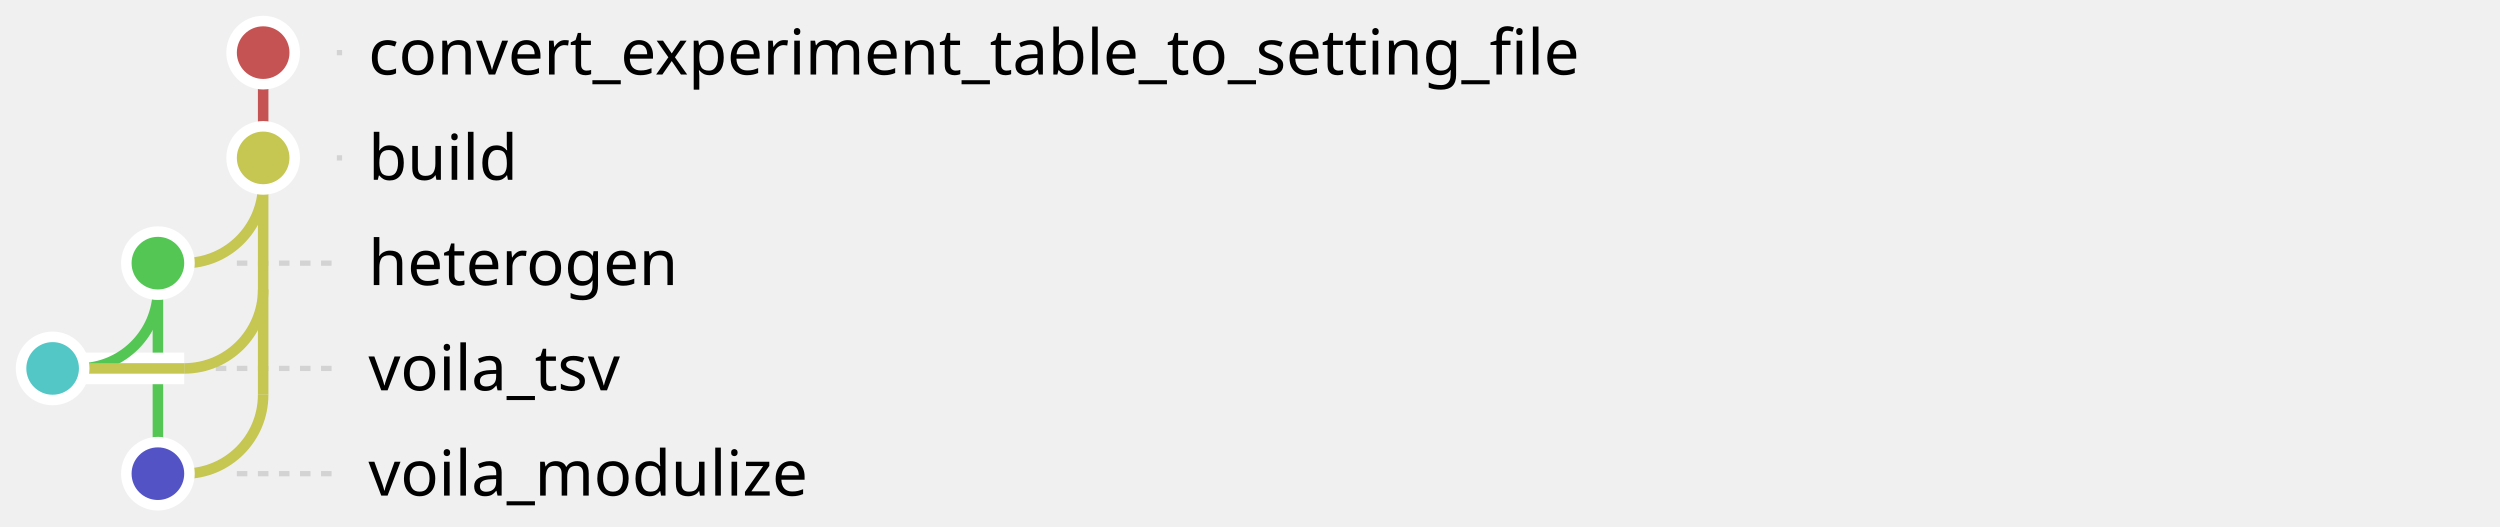
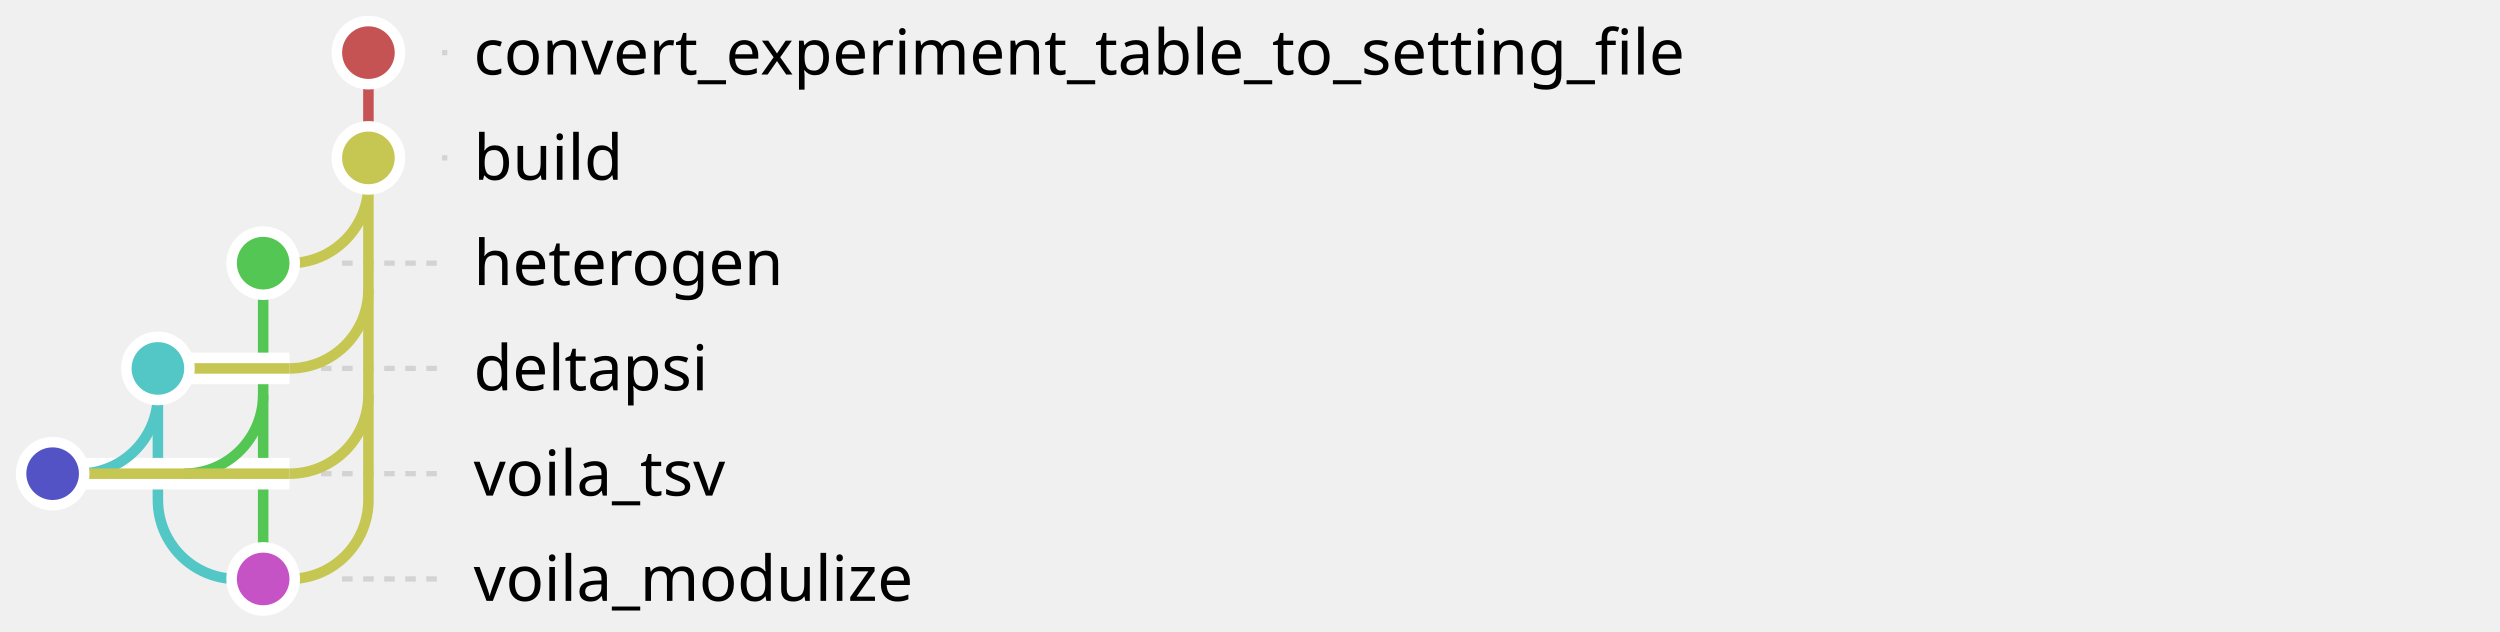
- <svg xmlns="http://www.w3.org/2000/svg" baseProfile="full" height="100%" version="1.1" viewBox="25.0,5.0,475.0,100.0" width="100%">
+ <svg xmlns="http://www.w3.org/2000/svg" baseProfile="full" height="100%" version="1.1" viewBox="25.0,5.0,475.0,120.0" width="100%">
  <defs />
  <g>
-     <line stroke="lightgrey" stroke-dasharray="2" x1="90.0" x2="89.0" y1="15.0" y2="15.0" />
-     <line stroke="lightgrey" stroke-dasharray="2" x1="90.0" x2="89.0" y1="35.0" y2="35.0" />
-     <line stroke="lightgrey" stroke-dasharray="2" x1="70.0" x2="89.0" y1="55.0" y2="55.0" />
-     <line stroke="lightgrey" stroke-dasharray="2" x1="50.0" x2="89.0" y1="75.0" y2="75.0" />
-     <line stroke="lightgrey" stroke-dasharray="2" x1="70.0" x2="89.0" y1="95.0" y2="95.0" />
+     <line stroke="lightgrey" stroke-dasharray="2" x1="110.0" x2="109.0" y1="15.0" y2="15.0" />
+     <line stroke="lightgrey" stroke-dasharray="2" x1="110.0" x2="109.0" y1="35.0" y2="35.0" />
+     <line stroke="lightgrey" stroke-dasharray="2" x1="90.0" x2="109.0" y1="55.0" y2="55.0" />
+     <line stroke="lightgrey" stroke-dasharray="2" x1="70.0" x2="109.0" y1="75.0" y2="75.0" />
+     <line stroke="lightgrey" stroke-dasharray="2" x1="50.0" x2="109.0" y1="95.0" y2="95.0" />
+     <line stroke="lightgrey" stroke-dasharray="2" x1="90.0" x2="109.0" y1="115.0" y2="115.0" />
  </g>
  <g>
-     <line stroke="#c65353" stroke-width="2.0" x1="75.0" x2="75.0" y1="15.0" y2="35.0" />
-     <line stroke="#53c653" stroke-width="2.0" x1="55.0" x2="55.0" y1="55.0" y2="95.0" />
-     <line stroke="#c6c653" stroke-width="2.0" x1="75.0" x2="75.0" y1="35.0" y2="80.0" />
+     <line stroke="#c65353" stroke-width="2.0" x1="95.0" x2="95.0" y1="15.0" y2="35.0" />
+     <line stroke="#53c6c6" stroke-width="2.0" x1="55.0" x2="55.0" y1="75.0" y2="100.0" />
+     <line stroke="#53c653" stroke-width="2.0" x1="75.0" x2="75.0" y1="55.0" y2="115.0" />
+     <line stroke="#c6c653" stroke-width="2.0" x1="95.0" x2="95.0" y1="35.0" y2="100.0" />
  </g>
  <g>
-     <line stroke="white" stroke-width="6.0" x1="55.0" x2="60.0" y1="55.0" y2="55.0" />
-     <line stroke="white" stroke-width="6.0" x1="35.0" x2="60.0" y1="75.0" y2="75.0" />
-     <line stroke="white" stroke-width="6.0" x1="55.0" x2="60.0" y1="95.0" y2="95.0" />
+     <line stroke="white" stroke-width="6.0" x1="75.0" x2="80.0" y1="55.0" y2="55.0" />
+     <line stroke="white" stroke-width="6.0" x1="55.0" x2="80.0" y1="75.0" y2="75.0" />
+     <line stroke="white" stroke-width="6.0" x1="35.0" x2="80.0" y1="95.0" y2="95.0" />
+     <line stroke="white" stroke-width="6.0" x1="70.0" x2="75.0" y1="115.0" y2="115.0" />
+     <line stroke="white" stroke-width="6.0" x1="75.0" x2="80.0" y1="115.0" y2="115.0" />
  </g>
  <g>
-     <path d="M 75.0,40.0 a15.0,15.0 0 0,1 -15.0,15.0" fill="none" stroke="#c6c653" stroke-width="2.0" />
-     <line stroke="#c6c653" stroke-width="2.0" x1="55.0" x2="60.0" y1="55.0" y2="55.0" />
-     <path d="M 55.0,60.0 a15.0,15.0 0 0,1 -15.0,15.0" fill="none" stroke="#53c653" stroke-width="2.0" />
-     <path d="M 75.0,60.0 a15.0,15.0 0 0,1 -15.0,15.0" fill="none" stroke="#c6c653" stroke-width="2.0" />
-     <line stroke="#c6c653" stroke-width="2.0" x1="35.0" x2="60.0" y1="75.0" y2="75.0" />
-     <path d="M 75.0,80.0 a15.0,15.0 0 0,1 -15.0,15.0" fill="none" stroke="#c6c653" stroke-width="2.0" />
-     <line stroke="#c6c653" stroke-width="2.0" x1="55.0" x2="60.0" y1="95.0" y2="95.0" />
+     <path d="M 95.0,40.0 a15.0,15.0 0 0,1 -15.0,15.0" fill="none" stroke="#c6c653" stroke-width="2.0" />
+     <line stroke="#c6c653" stroke-width="2.0" x1="75.0" x2="80.0" y1="55.0" y2="55.0" />
+     <path d="M 95.0,60.0 a15.0,15.0 0 0,1 -15.0,15.0" fill="none" stroke="#c6c653" stroke-width="2.0" />
+     <line stroke="#c6c653" stroke-width="2.0" x1="55.0" x2="80.0" y1="75.0" y2="75.0" />
+     <path d="M 55.0,80.0 a15.0,15.0 0 0,1 -15.0,15.0" fill="none" stroke="#53c6c6" stroke-width="2.0" />
+     <path d="M 75.0,80.0 a15.0,15.0 0 0,1 -15.0,15.0" fill="none" stroke="#53c653" stroke-width="2.0" />
+     <path d="M 95.0,80.0 a15.0,15.0 0 0,1 -15.0,15.0" fill="none" stroke="#c6c653" stroke-width="2.0" />
+     <line stroke="#c6c653" stroke-width="2.0" x1="35.0" x2="80.0" y1="95.0" y2="95.0" />
+     <path d="M 55.0,100.0 a15.0,15.0 0 0,0 15.0,15.0" fill="none" stroke="#53c6c6" stroke-width="2.0" />
+     <line stroke="#53c6c6" stroke-width="2.0" x1="70.0" x2="75.0" y1="115.0" y2="115.0" />
+     <path d="M 95.0,100.0 a15.0,15.0 0 0,1 -15.0,15.0" fill="none" stroke="#c6c653" stroke-width="2.0" />
+     <line stroke="#c6c653" stroke-width="2.0" x1="75.0" x2="80.0" y1="115.0" y2="115.0" />
  </g>
  <g>
-     <circle cx="75.0" cy="15.0" fill="#c65353" id="Nconvert_experiment_table_to_setting_file" r="6.0" stroke="white" stroke-width="2.0" />
-     <text dominant-baseline="middle" font-family="sans-serif" font-size="inherit" x="95.0" y="15.0">convert_experiment_table_to_setting_file</text>
-     <circle cx="75.0" cy="35.0" fill="#c6c653" id="Nbuild" r="6.0" stroke="white" stroke-width="2.0" />
-     <text dominant-baseline="middle" font-family="sans-serif" font-size="inherit" x="95.0" y="35.0">build</text>
-     <circle cx="55.0" cy="55.0" fill="#53c653" id="Nheterogen" r="6.0" stroke="white" stroke-width="2.0" />
-     <text dominant-baseline="middle" font-family="sans-serif" font-size="inherit" x="95.0" y="55.0">heterogen</text>
-     <circle cx="35.0" cy="75.0" fill="#53c6c6" id="Nvoila_tsv" r="6.0" stroke="white" stroke-width="2.0" />
-     <text dominant-baseline="middle" font-family="sans-serif" font-size="inherit" x="95.0" y="75.0">voila_tsv</text>
-     <circle cx="55.0" cy="95.0" fill="#5353c6" id="Nvoila_modulize" r="6.0" stroke="white" stroke-width="2.0" />
-     <text dominant-baseline="middle" font-family="sans-serif" font-size="inherit" x="95.0" y="95.0">voila_modulize</text>
+     <circle cx="95.0" cy="15.0" fill="#c65353" id="Nconvert_experiment_table_to_setting_file" r="6.0" stroke="white" stroke-width="2.0" />
+     <text dominant-baseline="middle" font-family="sans-serif" font-size="inherit" x="115.0" y="15.0">convert_experiment_table_to_setting_file</text>
+     <circle cx="95.0" cy="35.0" fill="#c6c653" id="Nbuild" r="6.0" stroke="white" stroke-width="2.0" />
+     <text dominant-baseline="middle" font-family="sans-serif" font-size="inherit" x="115.0" y="35.0">build</text>
+     <circle cx="75.0" cy="55.0" fill="#53c653" id="Nheterogen" r="6.0" stroke="white" stroke-width="2.0" />
+     <text dominant-baseline="middle" font-family="sans-serif" font-size="inherit" x="115.0" y="55.0">heterogen</text>
+     <circle cx="55.0" cy="75.0" fill="#53c6c6" id="Ndeltapsi" r="6.0" stroke="white" stroke-width="2.0" />
+     <text dominant-baseline="middle" font-family="sans-serif" font-size="inherit" x="115.0" y="75.0">deltapsi</text>
+     <circle cx="35.0" cy="95.0" fill="#5353c6" id="Nvoila_tsv" r="6.0" stroke="white" stroke-width="2.0" />
+     <text dominant-baseline="middle" font-family="sans-serif" font-size="inherit" x="115.0" y="95.0">voila_tsv</text>
+     <circle cx="75.0" cy="115.0" fill="#c653c6" id="Nvoila_modulize" r="6.0" stroke="white" stroke-width="2.0" />
+     <text dominant-baseline="middle" font-family="sans-serif" font-size="inherit" x="115.0" y="115.0">voila_modulize</text>
  </g>
</svg>
